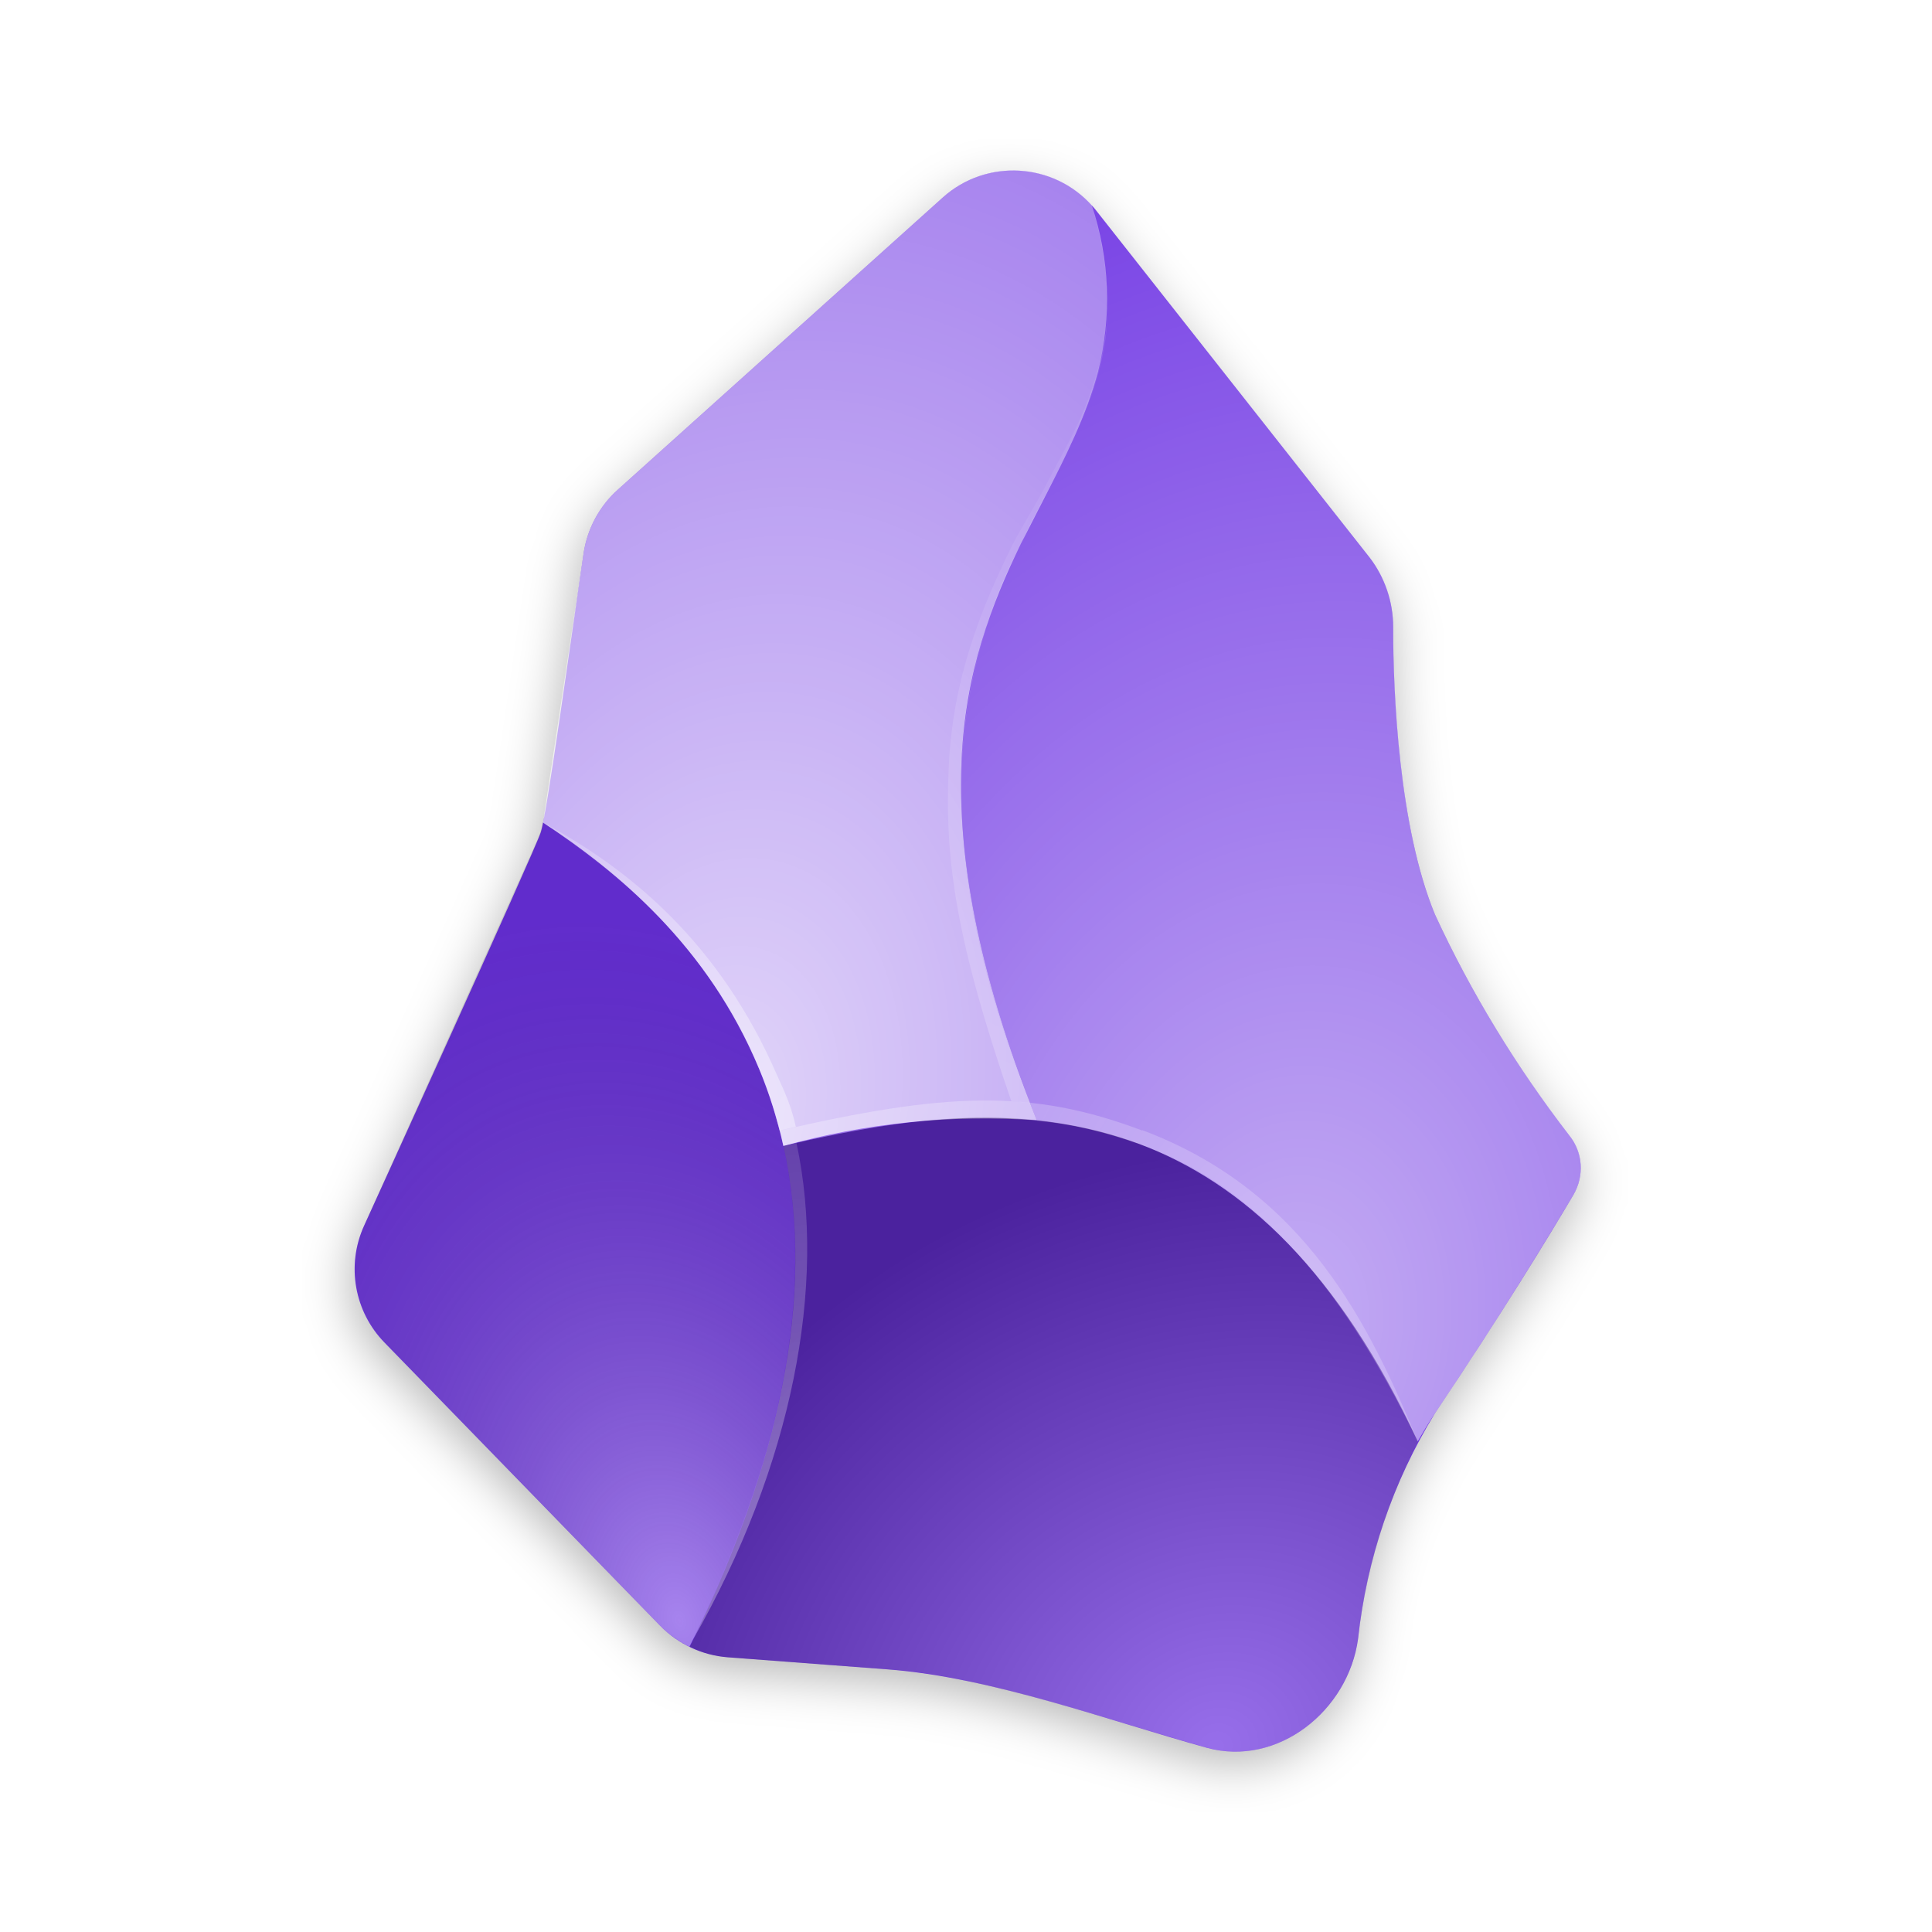
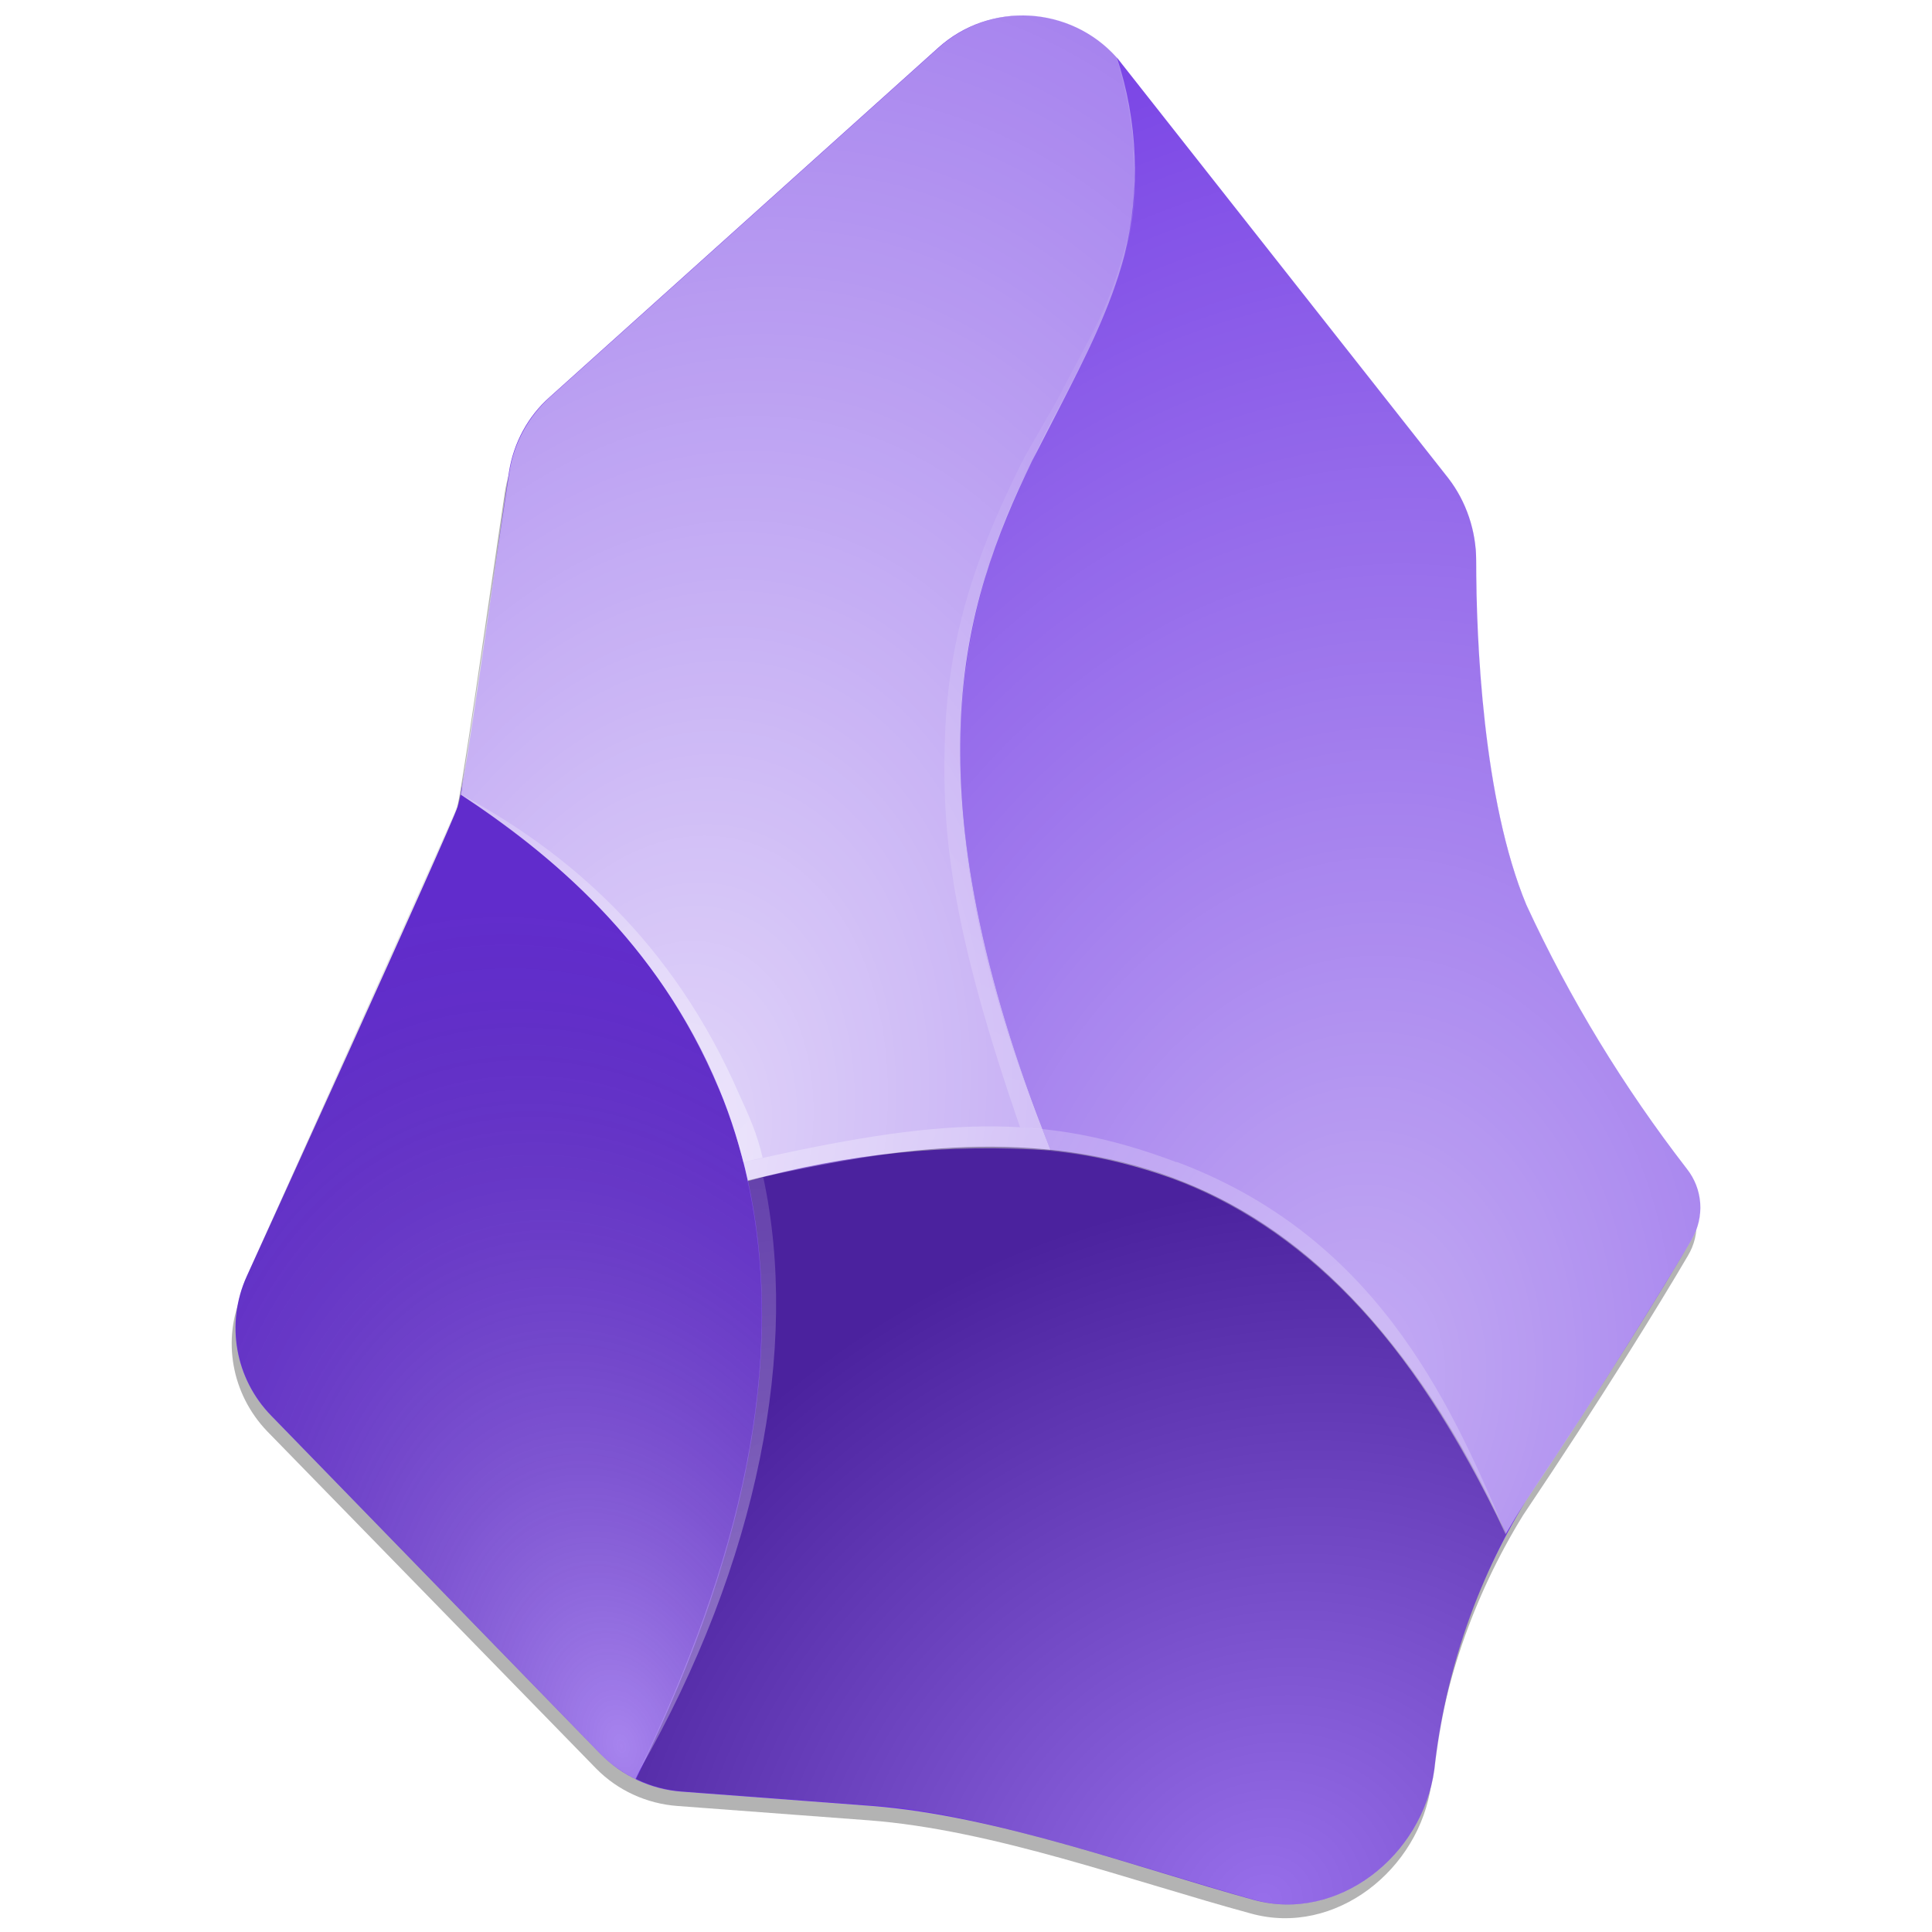
<svg xmlns="http://www.w3.org/2000/svg" version="1.1" id="custom-logo" x="0px" y="0px" viewBox="0 0 512 512" style="enable-background:new 0 0 512 512;" xml:space="preserve">
  <style type="text/css">
- 	.st0{filter:url(#a);}
- 	.st1{opacity:0.3;}
- 	.st2{fill:#6C31E3;}
- 	.st3{fill:url(#SVGID_1_);}
- 	.st4{fill:url(#SVGID_2_);}
- 	.st5{fill:url(#SVGID_3_);}
- 	.st6{fill:url(#SVGID_4_);}
- 	.st7{fill-rule:evenodd;clip-rule:evenodd;fill:url(#SVGID_5_);}
- 	.st8{fill-rule:evenodd;clip-rule:evenodd;fill:url(#SVGID_6_);}
- 	.st9{fill-rule:evenodd;clip-rule:evenodd;fill:url(#SVGID_7_);}
- 	.st10{fill-rule:evenodd;clip-rule:evenodd;fill:url(#SVGID_8_);}
+ 	.st0{opacity:0.3;enable-background:new    ;}
+ 	.st1{fill:#6C31E3;}
+ 	.st2{fill:url(#SVGID_1_);}
+ 	.st3{fill:url(#SVGID_2_);}
+ 	.st4{fill:url(#SVGID_3_);}
+ 	.st5{fill:url(#SVGID_4_);}
+ 	.st6{fill-rule:evenodd;clip-rule:evenodd;fill:url(#SVGID_5_);}
+ 	.st7{fill-rule:evenodd;clip-rule:evenodd;fill:url(#SVGID_6_);}
+ 	.st8{fill-rule:evenodd;clip-rule:evenodd;fill:url(#SVGID_7_);}
+ 	.st9{fill-rule:evenodd;clip-rule:evenodd;fill:url(#SVGID_8_);}
</style>
-   <filter color-interpolation-filters="sRGB" filterUnits="userSpaceOnUse" height="443.2" id="a" width="351.1" x="80.1" y="37">
-     <feFlood flood-opacity="0" result="BackgroundImageFix" />
-     <feBlend in="SourceGraphic" in2="BackgroundImageFix" mode="normal" result="shape" />
-     <feGaussianBlur result="effect1_foregroundBlur_744_9191" stdDeviation="6.5" />
-   </filter>
-   <g class="st0">
+   <g>
    <g>
-       <path class="st1" d="M359.2,437.5c-2.6,19-21.3,33.9-40,28.7c-26.5-7.2-57.2-18.6-84.8-20.7l-42.4-3.2c-6.8-0.5-13.2-3.4-18-8.3    l-73-74.8c-7.9-8.2-10.1-20.3-5.4-30.7c0,0,45-98.6,46.8-103.7c1.6-5.1,7.8-49.9,11.4-73.9c1-6.4,4.2-12.2,9-16.5L249,57.2    c11.5-10.3,29.2-9.4,39.5,2.1c0.4,0.4,0.7,0.8,1.1,1.3l72.6,91.6c4.1,5.2,6.2,11.7,6.2,18.3c0,17.3,1.5,53,11.2,76    c9.6,20.7,21.6,40.2,35.6,58.2c3.5,4.5,3.9,10.7,1,15.6c-6.3,10.7-18.9,31.3-36.6,57.6C368.4,396,361.4,416.4,359.2,437.5    L359.2,437.5z" />
+       <path class="st0" d="M379.3,472.8c-3.1,22.7-25.5,40.5-47.8,34.3c-31.7-8.6-68.3-22.2-101.3-24.7l-50.7-3.8    c-8.1-0.6-15.8-4.1-21.5-9.9l-87.2-89.4c-9.4-9.8-12.1-24.3-6.5-36.7c0,0,53.8-117.8,55.9-123.9c1.9-6.1,9.3-59.6,13.6-88.3    c1.2-7.6,5-14.6,10.8-19.7l103-92.2c13.7-12.3,34.9-11.2,47.2,2.5c0.5,0.5,0.8,1,1.3,1.6l86.7,109.4c4.9,6.2,7.4,14,7.4,21.9    c0,20.7,1.8,63.3,13.4,90.8c11.5,24.7,25.8,48,42.5,69.5c4.2,5.4,4.7,12.8,1.2,18.6c-7.5,12.8-22.6,37.4-43.7,68.8    C390.3,423.2,381.9,447.6,379.3,472.8L379.3,472.8z" />
    </g>
  </g>
-   <path id="arrow" class="st2" d="M359.9,434.3c-2.6,19.1-21.3,34-40,28.9c-26.4-7.3-57-18.7-84.7-20.8l-42.3-3.2  c-6.8-0.5-13.2-3.5-18-8.4l-73-75c-8-8.2-10.2-20.5-5.4-31c0,0,45.1-99,46.8-104.2c1.7-5.1,7.8-50,11.4-74.2c1-6.4,4.2-12.3,9-16.6  l86.2-77.5c11.5-10.3,29.2-9.3,39.5,2.2c0.4,0.4,0.7,0.8,1.1,1.3l72.5,92c4,5.2,6.2,11.7,6.2,18.3c0,17.4,1.5,53.2,11.1,76.3  c9.6,20.8,21.6,40.4,35.6,58.5c3.6,4.5,4,10.7,1.1,15.7c-6.4,10.8-18.9,31.4-36.7,57.9C369.1,392.7,362.2,413.1,359.9,434.3z" />
-   <radialGradient id="SVGID_1_" cx="-244.551" cy="755.63" r="1" gradientTransform="matrix(-48 -185 -123 32 81383 -68992.297)" gradientUnits="userSpaceOnUse">
+   <path id="arrow" class="st1" d="M380.1,469c-3.1,22.8-25.5,40.6-47.8,34.5c-31.5-8.7-68.1-22.3-101.2-24.9l-50.5-3.8  c-8.1-0.6-15.8-4.2-21.5-10l-87.2-89.6c-9.6-9.8-12.2-24.5-6.5-37c0,0,53.9-118.3,55.9-124.5c2-6.1,9.3-59.7,13.6-88.7  c1.2-7.6,5-14.7,10.8-19.8l103-92.6c13.7-12.3,34.9-11.1,47.2,2.6c0.5,0.5,0.8,1,1.3,1.6l86.6,109.9c4.8,6.2,7.4,14,7.4,21.9  c0,20.8,1.8,63.6,13.3,91.2c11.5,24.9,25.8,48.3,42.5,69.9c4.3,5.4,4.8,12.8,1.3,18.8c-7.6,12.9-22.6,37.5-43.9,69.2  C391.1,419.3,382.9,443.7,380.1,469z" />
+   <radialGradient id="SVGID_1_" cx="-489.253" cy="2.56" r="1.195" gradientTransform="matrix(-48 -185 123 -32 -23635 -89966.297)" gradientUnits="userSpaceOnUse">
    <stop offset="0" style="stop-color:#FFFFFF;stop-opacity:0.4" />
    <stop offset="1" style="stop-color:#000000;stop-opacity:0.1" />
  </radialGradient>
-   <path class="st3" d="M182.7,436.4c33.9-68.7,33-118,18.5-153c-13.2-32.4-37.9-52.8-57.3-65.5c-0.4,1.9-1,3.7-1.8,5.4L96.5,324.8  c-4.7,10.5-2.5,22.8,5.5,31l72.9,75C177.2,433.1,179.9,435,182.7,436.4z" />
-   <radialGradient id="SVGID_2_" cx="-243.67" cy="755.819" r="1" gradientTransform="matrix(41 -310 -229 -30 183414.594 -52511.699)" gradientUnits="userSpaceOnUse">
+   <path class="st2" d="M168.4,471.5c40.5-82.1,39.4-141,22.1-182.8c-15.8-38.7-45.3-63.1-68.5-78.3c-0.5,2.3-1.2,4.4-2.2,6.5  L65.4,338.2c-5.6,12.5-3,27.2,6.6,37l87.1,89.6C161.8,467.6,165.1,469.8,168.4,471.5z" />
+   <radialGradient id="SVGID_2_" cx="-487.391" cy="2.444" r="1.195" gradientTransform="matrix(41 -310 229 30 19781.594 -150794.703)" gradientUnits="userSpaceOnUse">
    <stop offset="0" style="stop-color:#FFFFFF;stop-opacity:0.6" />
    <stop offset="1" style="stop-color:#FFFFFF;stop-opacity:0.1" />
  </radialGradient>
-   <path class="st4" d="M274.9,297c9.1,0.9,18,2.9,26.8,6.1c27.8,10.4,53.1,33.8,74,78.9c1.5-2.6,3-5.1,4.6-7.5  c12.8-19,25-38.3,36.7-57.9c2.9-4.9,2.5-11.2-1-15.7c-14.1-18.1-26.1-37.7-35.7-58.5c-9.6-23-11-58.9-11.1-76.3  c0-6.6-2.1-13.1-6.2-18.3l-72.5-92l-1.2-1.5c5.3,17.5,5,31.5,1.7,44.2c-3,11.8-8.6,22.5-14.5,33.8c-2,3.8-4,7.7-5.9,11.7  c-9.4,18-14.8,37.8-15.8,58c-1,24.2,3.9,54.5,20,95H274.9z" />
-   <radialGradient id="SVGID_3_" cx="-243.694" cy="755.413" r="1" gradientTransform="matrix(57 -261 -178 -39 148544.5 -33846.699)" gradientUnits="userSpaceOnUse">
+   <path class="st3" d="M278.6,305c10.9,1.1,21.5,3.5,32,7.3c33.2,12.4,63.4,40.4,88.4,94.3c1.8-3.1,3.6-6.1,5.5-9  c15.3-22.7,29.9-45.8,43.9-69.2c3.5-5.9,3-13.4-1.2-18.8c-16.8-21.6-31.2-45-42.7-69.9c-11.5-27.5-13.1-70.4-13.3-91.2  c0-7.9-2.5-15.7-7.4-21.9L297.2,16.8l-1.4-1.8c6.3,20.9,6,37.6,2,52.8c-3.6,14.1-10.3,26.9-17.3,40.4c-2.4,4.5-4.8,9.2-7,14  c-11.2,21.5-17.7,45.2-18.9,69.3c-1.2,28.9,4.7,65.1,23.9,113.5H278.6z" />
+   <radialGradient id="SVGID_3_" cx="-487.426" cy="3.115" r="1.195" gradientTransform="matrix(57 -261 178 39 27406.5 -127035.703)" gradientUnits="userSpaceOnUse">
    <stop offset="0" style="stop-color:#FFFFFF;stop-opacity:0.8" />
    <stop offset="1" style="stop-color:#FFFFFF;stop-opacity:0.4" />
  </radialGradient>
-   <path class="st5" d="M274.8,297c-16.1-40.5-21-70.8-20-95c1-24,8-42,15.8-58l6-11.7c5.8-11.3,11.3-22,14.4-33.8  c3.7-14.6,3.1-29.9-1.7-44.2c-10.4-11.4-27.9-12.3-39.4-2l-86.2,77.5c-4.8,4.3-8,10.2-9,16.6L144.2,216c0,0.7-0.2,1.3-0.3,2  c19.4,12.6,44,33,57.3,65.3c2.6,6.4,4.8,13.1,6.4,20.4c21.9-6.1,44.6-8.4,67.2-6.8V297z" />
-   <radialGradient id="SVGID_4_" cx="-245.15" cy="756.522" r="1" gradientTransform="matrix(-79 -133 -153 90 96702.398 -100227.797)" gradientUnits="userSpaceOnUse">
+   <path class="st4" d="M278.5,305c-19.2-48.4-25.1-84.6-23.9-113.5c1.2-28.7,9.6-50.2,18.9-69.3l7.2-14c6.9-13.5,13.5-26.3,17.2-40.4  c4.4-17.4,3.7-35.7-2-52.8c-12.4-13.6-33.3-14.7-47.1-2.4l-103,92.6c-5.7,5.1-9.6,12.2-10.8,19.8l-12.5,83.2c0,0.8-0.2,1.6-0.4,2.4  c23.2,15.1,52.6,39.4,68.5,78c3.1,7.6,5.7,15.7,7.6,24.4c26.2-7.3,53.3-10,80.3-8.1V305z" />
+   <radialGradient id="SVGID_4_" cx="-490.568" cy="0.901" r="1.195" gradientTransform="matrix(-79 -133 153 -90 -38558.602 -64659.797)" gradientUnits="userSpaceOnUse">
    <stop offset="0" style="stop-color:#FFFFFF;stop-opacity:0.3" />
    <stop offset="1" style="stop-color:#000000;stop-opacity:0.3" />
  </radialGradient>
-   <path class="st6" d="M320,463.2c18.6,5.1,37.3-9.8,39.9-29c2.1-18.2,7.5-35.9,15.9-52.2c-21-45.1-46.3-68.5-74-78.9  c-29.5-11-61.6-7.3-94.2,0.6c7.3,33.1,3,76.4-24.8,132.7c3.1,1.6,6.6,2.5,10.1,2.8l43.9,3.3C260.6,444.2,296.1,456.5,320,463.2z" />
-   <radialGradient id="SVGID_5_" cx="-241.664" cy="760.063" r="1" gradientTransform="matrix(-29 136 92 20 -76633.297 17814.9)" gradientUnits="userSpaceOnUse">
+   <path class="st5" d="M332.5,503.5c22.2,6.1,44.6-11.7,47.7-34.7c2.5-21.7,9-42.9,19-62.4c-25.1-53.9-55.3-81.8-88.4-94.3  c-35.2-13.1-73.6-8.7-112.6,0.7c8.7,39.5,3.6,91.3-29.6,158.6c3.7,1.9,7.9,3,12.1,3.3l52.5,3.9C261.5,480.8,303.9,495.5,332.5,503.5  z" />
+   <radialGradient id="SVGID_5_" cx="-483.486" cy="-6.17" r="1.195" gradientTransform="matrix(-29 136 -92 -20 -14279.297 65759.898)" gradientUnits="userSpaceOnUse">
    <stop offset="0" style="stop-color:#FFFFFF;stop-opacity:0" />
    <stop offset="1" style="stop-color:#FFFFFF;stop-opacity:0.2" />
  </radialGradient>
-   <path class="st7" d="M255,200.5c-1.1,24,1.9,51.4,18,91.8l-5-0.5c-14.5-42.1-17.7-63.7-16.6-88c1-24.3,8.9-43,16.7-59  c2-4,6.6-11.5,8.6-15.3c5.8-11.3,9.7-17.2,13-27.5c4.8-14.4,3.8-21.2,3.2-28c3.7,24.5-10.4,45.8-21,67.5  C262.1,159.7,256.3,179.8,255,200.5L255,200.5z" />
-   <radialGradient id="SVGID_6_" cx="-239.648" cy="757.011" r="1" gradientTransform="matrix(72 73 155 -153 -99944.203 133542.203)" gradientUnits="userSpaceOnUse">
+   <path class="st6" d="M254.8,189.6c-1.3,28.7,2.3,61.4,21.5,109.7l-6-0.6c-17.3-50.3-21.1-76.1-19.8-105.1c1.2-29,10.6-51.4,20-70.5  c2.4-4.8,7.9-13.7,10.3-18.3c6.9-13.5,11.6-20.6,15.5-32.9c5.7-17.2,4.5-25.3,3.8-33.5c4.4,29.3-12.4,54.7-25.1,80.7  C263.3,140.9,256.4,164.9,254.8,189.6L254.8,189.6z" />
+   <radialGradient id="SVGID_6_" cx="-479.497" cy="3.403711e-02" r="1.195" gradientTransform="matrix(72 73 -155 153 34643.797 35217.203)" gradientUnits="userSpaceOnUse">
    <stop offset="0" style="stop-color:#FFFFFF;stop-opacity:0.2" />
    <stop offset="1" style="stop-color:#FFFFFF;stop-opacity:0.4" />
  </radialGradient>
-   <path class="st8" d="M206,285.1c2,4.4,3.7,8,4.9,13.5l-4.3,1c-1.7-6.4-3-11-5.5-16.5c-14.6-34.3-38-52-57-65  C167.1,230.5,190.8,250,206,285.1z" />
-   <radialGradient id="SVGID_7_" cx="-240.656" cy="757.781" r="1" gradientTransform="matrix(20 118 251 -43 -185174.906 61255.699)" gradientUnits="userSpaceOnUse">
+   <path class="st7" d="M196.2,290.7c2.4,5.3,4.4,9.6,5.9,16.1l-5.1,1.2c-2-7.6-3.6-13.1-6.6-19.7c-17.4-41-45.4-62.1-68.1-77.7  C149.8,225.5,178.1,248.8,196.2,290.7z" />
+   <radialGradient id="SVGID_7_" cx="-481.295" cy="-1.53" r="1.195" gradientTransform="matrix(20 118 -251 43 9449.094 57135.699)" gradientUnits="userSpaceOnUse">
    <stop offset="0" style="stop-color:#FFFFFF;stop-opacity:0.1" />
    <stop offset="1" style="stop-color:#FFFFFF;stop-opacity:0.3" />
  </radialGradient>
-   <path class="st9" d="M211.1,303c8,37.5-1,85.2-27.5,131.6c22.2-46,33-90.1,24-131l3.5-0.7V303z" />
-   <radialGradient id="SVGID_8_" cx="-244.794" cy="757.178" r="1" gradientTransform="matrix(-162 -85 -268 510 163641.406 -406596.312)" gradientUnits="userSpaceOnUse">
+   <path class="st8" d="M202.3,312.1c9.6,44.8-1.2,101.8-32.9,157.2c26.5-55,39.4-107.7,28.7-156.5l4.2-0.8V312.1z" />
+   <radialGradient id="SVGID_8_" cx="-489.756" cy="-0.371" r="1.195" gradientTransform="matrix(-162 -85 268 -510 -78843.594 -41424.312)" gradientUnits="userSpaceOnUse">
    <stop offset="0" style="stop-color:#FFFFFF;stop-opacity:0.2" />
    <stop offset="0.5" style="stop-color:#FFFFFF;stop-opacity:0.2" />
    <stop offset="1" style="stop-color:#FFFFFF;stop-opacity:0.3" />
  </radialGradient>
-   <path class="st10" d="M302.7,299.5c43.5,16.3,60.3,52,72.8,81.9c-15.5-31.2-37-65.7-74.4-78.5c-28.4-9.8-52.4-8.6-93.5,0.7l-0.9-4  c43.6-10,66.4-11.2,96,0V299.5z" />
+   <path class="st9" d="M311.8,307.9c52,19.5,72,62.1,87,97.9c-18.5-37.3-44.2-78.5-88.9-93.8c-33.9-11.7-62.6-10.3-111.7,0.8l-1.1-4.8  c52.1-11.9,79.3-13.4,114.7,0V307.9z" />
</svg>
